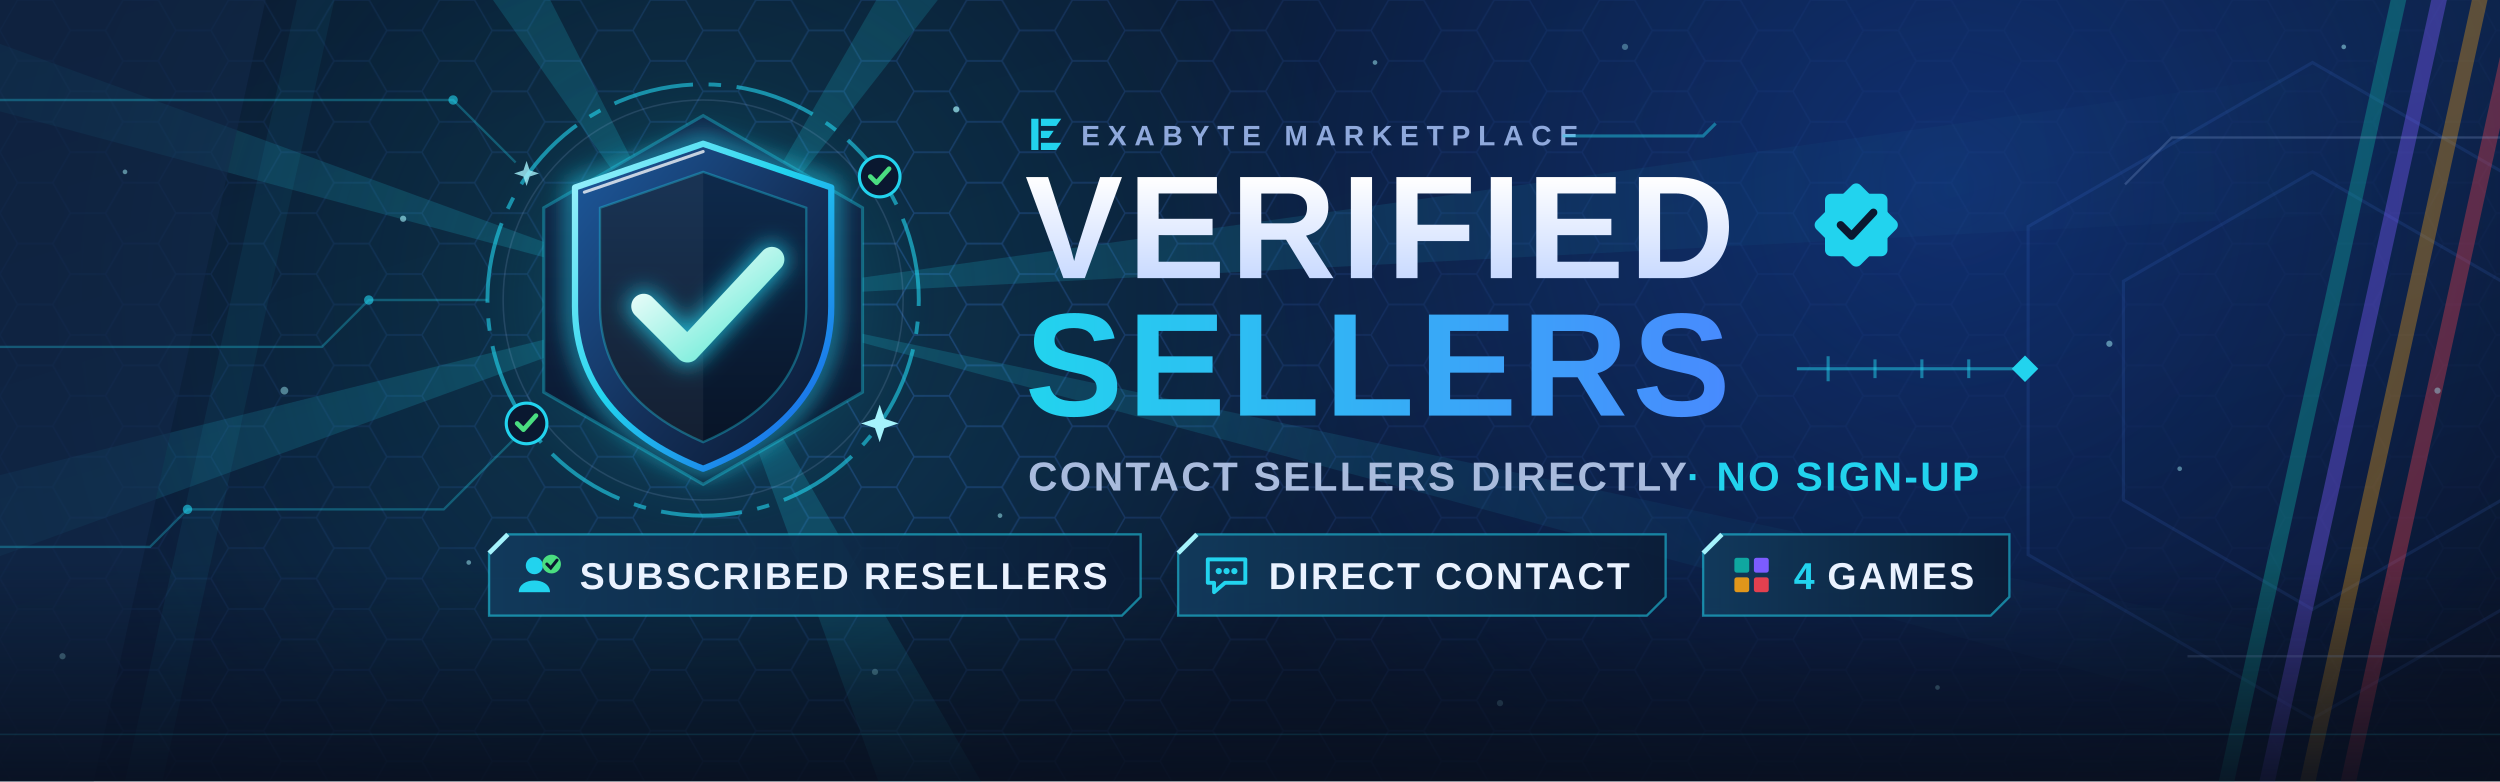
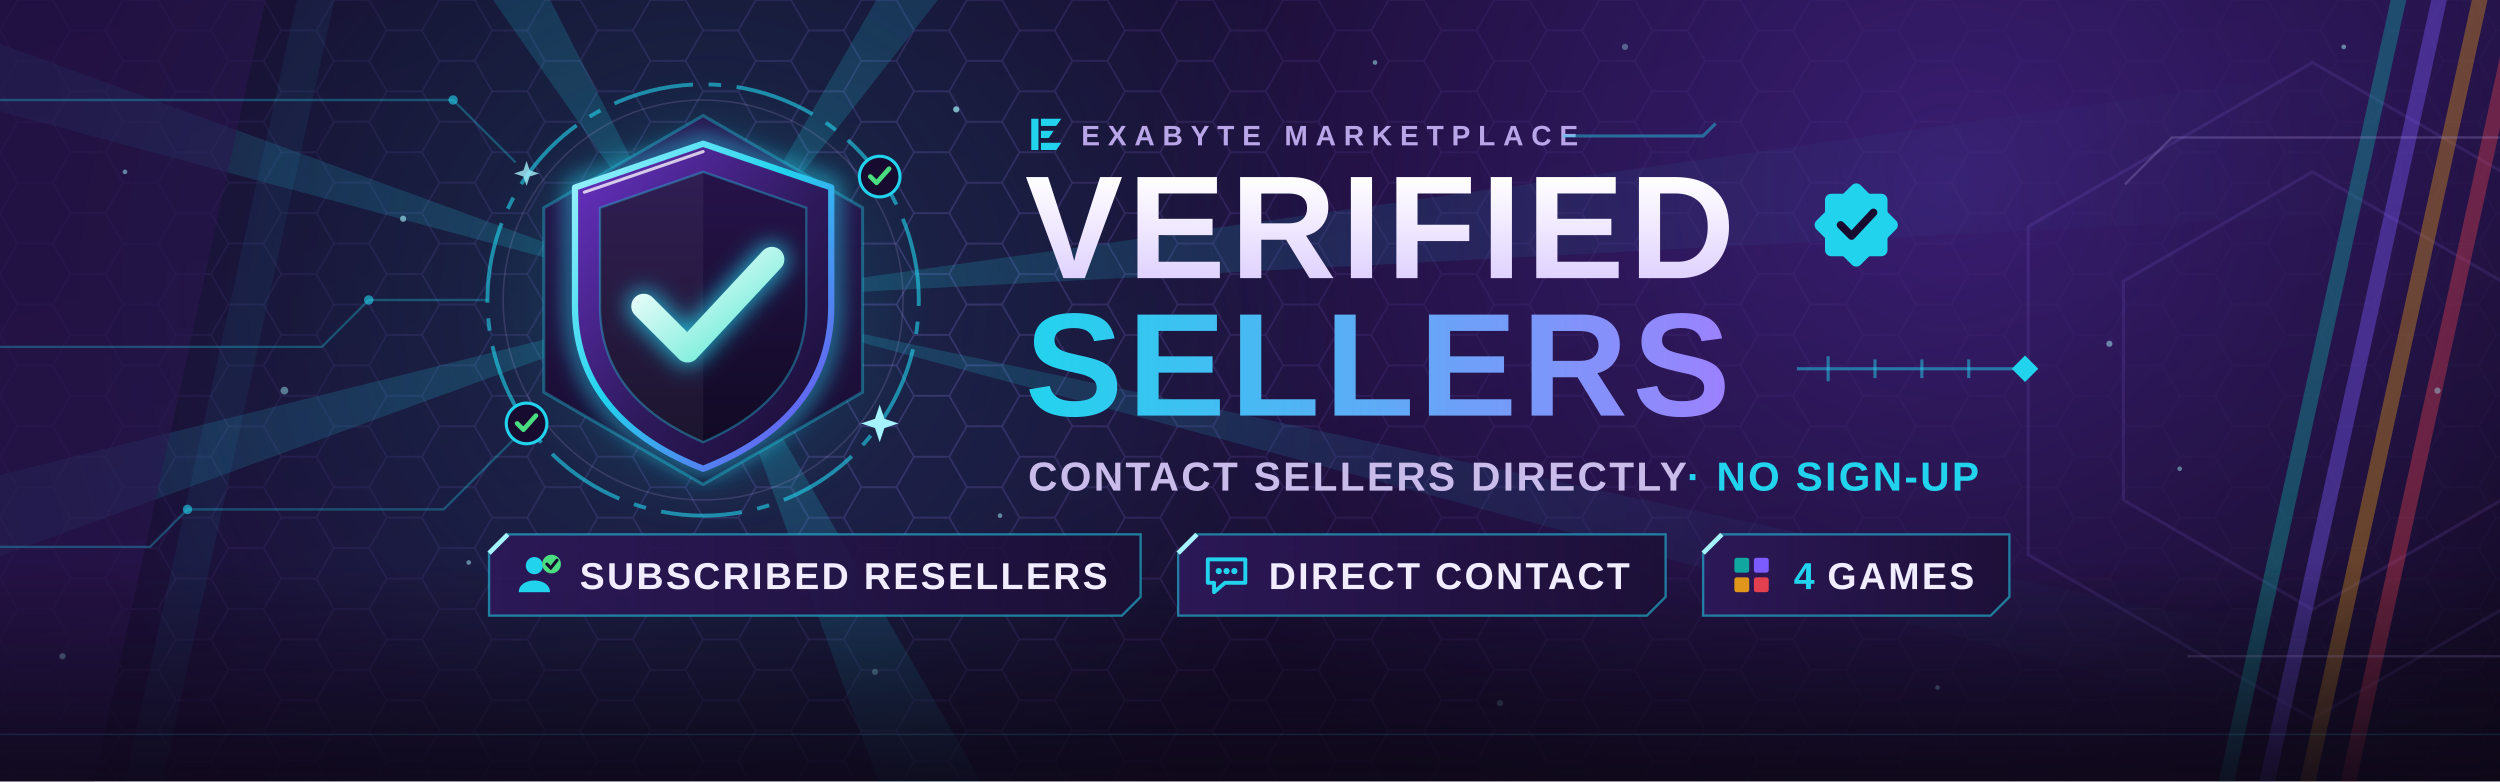
<svg xmlns="http://www.w3.org/2000/svg" viewBox="0 0 1600 500" role="img" aria-label="EXABYTE verified sellers: contact sellers directly, no sign-up. Subscribed resellers, direct contact, 4 games.">
  <defs>
    <linearGradient id="b2-bg" x1="0" y1="0" x2="1" y2="1">
-       <stop offset="0" stop-color="#0A1830" />
-       <stop offset=".5" stop-color="#0C1F3D" />
-       <stop offset="1" stop-color="#080F1E" />
+       <stop offset="0" stop-color="#170C30" />
+       <stop offset=".5" stop-color="#1D0F3A" />
+       <stop offset="1" stop-color="#0D0818" />
    </linearGradient>
    <radialGradient id="b2-halo" gradientUnits="userSpaceOnUse" cx="450" cy="192" r="420">
      <stop offset="0" stop-color="#22D3EE" stop-opacity=".34" />
      <stop offset=".35" stop-color="#0FA7A0" stop-opacity=".12" />
      <stop offset="1" stop-color="#0FA7A0" stop-opacity="0" />
    </radialGradient>
    <radialGradient id="b2-blueglow" gradientUnits="userSpaceOnUse" cx="1250" cy="120" r="520">
-       <stop offset="0" stop-color="#1856E8" stop-opacity=".30" />
-       <stop offset="1" stop-color="#1856E8" stop-opacity="0" />
+       <stop offset="0" stop-color="#7B3FF2" stop-opacity=".30" />
+       <stop offset="1" stop-color="#7B3FF2" stop-opacity="0" />
    </radialGradient>
    <radialGradient id="b2-ray" gradientUnits="userSpaceOnUse" cx="450" cy="192" r="1100">
      <stop offset="0" stop-color="#22D3EE" stop-opacity=".22" />
      <stop offset=".6" stop-color="#22D3EE" stop-opacity=".04" />
      <stop offset="1" stop-color="#22D3EE" stop-opacity="0" />
    </radialGradient>
    <linearGradient id="b2-floor" x1="0" y1="0" x2="0" y2="1">
-       <stop offset="0" stop-color="#080F1E" stop-opacity="0" />
-       <stop offset="1" stop-color="#080F1E" stop-opacity=".85" />
+       <stop offset="0" stop-color="#0D0818" stop-opacity="0" />
+       <stop offset="1" stop-color="#0D0818" stop-opacity=".85" />
    </linearGradient>
    <pattern id="b2-hex" width="54" height="31.18" patternUnits="userSpaceOnUse" patternTransform="scale(1.25)">
-       <path d="M0 15.59L9 0H27L36 15.59L27 31.18H9ZM36 15.59H54" fill="none" stroke="#4B85FF" stroke-width=".8" />
+       <path d="M0 15.59L9 0H27L36 15.59L27 31.18H9ZM36 15.59H54" fill="none" stroke="#A57BFF" stroke-width=".8" />
    </pattern>
    <radialGradient id="b2-hexfade" gradientUnits="userSpaceOnUse" cx="560" cy="210" r="760">
      <stop offset="0" stop-color="#fff" stop-opacity=".55" />
      <stop offset=".45" stop-color="#fff" stop-opacity=".18" />
      <stop offset="1" stop-color="#fff" stop-opacity=".05" />
    </radialGradient>
    <mask id="b2-hexmask">
      <rect width="1600" height="500" fill="url(#b2-hexfade)" />
    </mask>
    <linearGradient id="b2-plate" x1="0" y1="0" x2="0" y2="1">
-       <stop offset="0" stop-color="#12294B" />
-       <stop offset="1" stop-color="#0A1830" />
+       <stop offset="0" stop-color="#2A1650" />
+       <stop offset="1" stop-color="#170C30" />
    </linearGradient>
    <linearGradient id="b2-shield" x1="0" y1="0" x2="1" y2="1">
-       <stop offset="0" stop-color="#1D5A9E" />
-       <stop offset=".55" stop-color="#14305A" />
-       <stop offset="1" stop-color="#0A1830" />
+       <stop offset="0" stop-color="#6A32C8" />
+       <stop offset=".55" stop-color="#2E1A5C" />
+       <stop offset="1" stop-color="#170C30" />
    </linearGradient>
    <linearGradient id="b2-core" x1="0" y1="0" x2="0" y2="1">
-       <stop offset="0" stop-color="#0E2A4C" />
-       <stop offset="1" stop-color="#081427" />
+       <stop offset="0" stop-color="#26134A" />
+       <stop offset="1" stop-color="#110A24" />
    </linearGradient>
    <linearGradient id="b2-rim" x1="0" y1="0" x2="1" y2="1">
      <stop offset="0" stop-color="#A5F3FC" />
      <stop offset=".45" stop-color="#22D3EE" />
-       <stop offset="1" stop-color="#1856E8" />
+       <stop offset="1" stop-color="#7B3FF2" />
    </linearGradient>
    <linearGradient id="b2-check" x1="0" y1="0" x2="1" y2="1">
      <stop offset="0" stop-color="#FFFFFF" />
      <stop offset="1" stop-color="#5EEAD4" />
    </linearGradient>
    <linearGradient id="b2-head1" x1="0" y1="0" x2="0" y2="1">
      <stop offset="0" stop-color="#FFFFFF" />
-       <stop offset="1" stop-color="#C9DAFF" />
+       <stop offset="1" stop-color="#E0D2FF" />
    </linearGradient>
    <linearGradient id="b2-head2" gradientUnits="userSpaceOnUse" x1="660" y1="0" x2="1140" y2="0">
      <stop offset="0" stop-color="#22D3EE" />
-       <stop offset="1" stop-color="#4B85FF" />
+       <stop offset="1" stop-color="#A57BFF" />
    </linearGradient>
    <linearGradient id="b2-chip" x1="0" y1="0" x2="1" y2="0">
-       <stop offset="0" stop-color="#113A5C" stop-opacity=".95" />
-       <stop offset="1" stop-color="#0B1C36" stop-opacity=".9" />
+       <stop offset="0" stop-color="#2C1858" stop-opacity=".95" />
+       <stop offset="1" stop-color="#1C0F36" stop-opacity=".9" />
    </linearGradient>
    <filter id="b2-glow" x="-50%" y="-50%" width="200%" height="200%">
      <feGaussianBlur stdDeviation="7" />
    </filter>
  </defs>
  <rect width="1600" height="500" fill="url(#b2-bg)" />
  <rect width="1600" height="500" fill="url(#b2-blueglow)" />
  <rect width="1600" height="500" fill="url(#b2-hex)" mask="url(#b2-hexmask)" opacity=".5" />
  <g fill="url(#b2-ray)">
    <polygon points="450,192 1737,11 1748,124" />
    <polygon points="450,192 1721,462 1706,529" />
    <polygon points="450,192 -806,-145 -772,-253" />
    <polygon points="450,192 -772,637 -811,506" />
    <polygon points="450,192 1100,-934 1251,-832" />
    <polygon points="450,192 1100,1318 895,1414" />
    <polygon points="450,192 -296,-873 -140,-966" />
  </g>
  <rect width="1600" height="500" fill="url(#b2-halo)" />
-   <polygon points="0,0 170,0 60,500 0,500" fill="#12294B" opacity=".55" />
+   <polygon points="0,0 170,0 60,500 0,500" fill="#2A1650" opacity=".55" />
  <polygon points="190,0 214,0 104,500 80,500" fill="#22D3EE" opacity=".06" />
  <g fill="none" stroke="#22D3EE" stroke-opacity=".3" stroke-width="1.5">
    <path d="M312 192H236L206 222H0" />
    <path d="M330 280L284 326H120L96 350H0" />
    <path d="M330 104L290 64H0" />
  </g>
  <g fill="#22D3EE" opacity=".6">
    <circle cx="236" cy="192" r="3" />
    <circle cx="120" cy="326" r="3" />
    <circle cx="290" cy="64" r="3" />
  </g>
-   <g fill="none" stroke="#4B85FF" stroke-opacity=".12" stroke-width="2">
+   <g fill="none" stroke="#A57BFF" stroke-opacity=".12" stroke-width="2">
    <polygon points="1480,40 1662,145 1662,355 1480,460 1298,355 1298,145" />
    <polygon points="1480,110 1601,180 1601,320 1480,390 1359,320 1359,180" />
  </g>
  <g opacity=".38">
    <polygon points="1530,0 1540,0 1430,500 1420,500" fill="#0FA7A0" />
    <polygon points="1556,0 1566,0 1456,500 1446,500" fill="#7C5CFF" />
    <polygon points="1582,0 1592,0 1482,500 1472,500" fill="#E0961B" />
    <polygon points="1608,0 1618,0 1508,500 1498,500" fill="#E2404F" />
  </g>
-   <g fill="none" stroke="#8FA9DC" stroke-opacity=".25" stroke-width="1.5">
+   <g fill="none" stroke="#B9A6E8" stroke-opacity=".25" stroke-width="1.5">
    <path d="M1600 88H1390L1360 118" />
    <path d="M1600 420H1400" />
  </g>
  <g fill="#A5F3FC">
    <circle cx="612" cy="70" r="2" opacity=".7" />
    <circle cx="640" cy="330" r="1.5" opacity=".5" />
    <circle cx="258" cy="140" r="2" opacity=".6" />
    <circle cx="300" cy="360" r="1.5" opacity=".5" />
    <circle cx="182" cy="250" r="2.5" opacity=".45" />
    <circle cx="80" cy="110" r="1.5" opacity=".5" />
    <circle cx="40" cy="420" r="2" opacity=".4" />
    <circle cx="560" cy="430" r="2" opacity=".45" />
    <circle cx="880" cy="40" r="1.5" opacity=".5" />
    <circle cx="1040" cy="30" r="2" opacity=".35" />
    <circle cx="1350" cy="220" r="2" opacity=".5" />
    <circle cx="1395" cy="300" r="1.5" opacity=".45" />
    <circle cx="1560" cy="250" r="2" opacity=".4" />
    <circle cx="1240" cy="440" r="1.5" opacity=".4" />
    <circle cx="960" cy="450" r="2" opacity=".3" />
    <circle cx="1500" cy="30" r="1.5" opacity=".5" />
  </g>
  <rect y="360" width="1600" height="140" fill="url(#b2-floor)" />
  <path d="M0 470H1600" stroke="#22D3EE" stroke-opacity=".12" />
  <g>
    <polygon points="450,74 552,133 552,251 450,310 348,251 348,133" fill="url(#b2-plate)" stroke="#22D3EE" stroke-opacity=".35" stroke-width="2" />
-     <circle cx="450" cy="192" r="128" fill="none" stroke="#8FA9DC" stroke-opacity=".18" />
+     <circle cx="450" cy="192" r="128" fill="none" stroke="#B9A6E8" stroke-opacity=".18" />
    <circle cx="450" cy="192" r="138" fill="none" stroke="#22D3EE" stroke-opacity=".6" stroke-width="2.5" stroke-dasharray="52 10 8 10" transform="rotate(-20 450 192)" />
    <path d="M450 92L532 120V196C532 250 496 282 450 300C404 282 368 250 368 196V120Z" fill="none" stroke="#22D3EE" stroke-width="10" opacity=".7" filter="url(#b2-glow)" />
    <path d="M450 92L532 120V196C532 250 496 282 450 300C404 282 368 250 368 196V120Z" fill="url(#b2-shield)" stroke="url(#b2-rim)" stroke-width="4" stroke-linejoin="round" />
    <path d="M450 110L516 133V196C516 241 487 267 450 283C413 267 384 241 384 196V133Z" fill="url(#b2-core)" stroke="#22D3EE" stroke-opacity=".35" stroke-width="1.5" />
    <path d="M450 110L384 133V196C384 241 413 267 450 283Z" fill="#FFFFFF" opacity=".05" />
    <path d="M374 123L450 97" stroke="#FFFFFF" stroke-opacity=".75" stroke-width="2" stroke-linecap="round" />
    <path d="M412 196L440 224L494 166" fill="none" stroke="#22D3EE" stroke-width="20" stroke-linecap="round" stroke-linejoin="round" opacity=".8" filter="url(#b2-glow)" />
    <path d="M412 196L440 224L494 166" fill="none" stroke="url(#b2-check)" stroke-width="16" stroke-linecap="round" stroke-linejoin="round" />
-     <g fill="#0A1830" stroke="#22D3EE" stroke-width="2">
+     <g fill="#170C30" stroke="#22D3EE" stroke-width="2">
      <circle cx="563" cy="113" r="13" />
      <circle cx="337" cy="271" r="13" />
    </g>
    <g fill="none" stroke="#4ADE80" stroke-width="3" stroke-linecap="round" stroke-linejoin="round">
      <path d="M557 113L561 117L569 108" />
      <path d="M331 271L335 275L343 266" />
    </g>
    <path d="M563 259L566 268L575 271L566 274L563 283L560 274L551 271L560 268Z" fill="#A5F3FC" />
    <path d="M337 103L339 109L345 111L339 113L337 119L335 113L329 111L335 109Z" fill="#A5F3FC" opacity=".8" />
  </g>
  <g transform="translate(660 76) scale(.231)" fill="#22D3EE">
    <path d="M0 0h19.91v86.58H0Z" />
    <path d="M26.84 0h56.28L69.26 19.91H26.84Z" />
    <path d="M26.84 33.33h35.5L48.49 53.25H26.84Z" />
    <path d="M26.84 66.67h56.28L69.26 86.58H26.84Z" />
  </g>
-   <text x="692" y="93" font-family="Arial, Helvetica, sans-serif" font-weight="700" font-size="18" letter-spacing="5" fill="#8FA9DC">EXABYTE MARKETPLACE</text>
+   <text x="692" y="93" font-family="Arial, Helvetica, sans-serif" font-weight="700" font-size="18" letter-spacing="5" fill="#B9A6E8">EXABYTE MARKETPLACE</text>
  <path d="M1000 87H1090L1098 79" fill="none" stroke="#22D3EE" stroke-opacity=".45" stroke-width="2" />
  <text x="656" y="178" font-family="Arial, Helvetica, sans-serif" font-weight="700" font-size="94" letter-spacing="3" fill="url(#b2-head1)">VERIFIED</text>
  <text x="656" y="266" font-family="Arial, Helvetica, sans-serif" font-weight="700" font-size="94" letter-spacing="3" fill="url(#b2-head2)">SELLERS</text>
  <g transform="translate(1188 144)">
    <rect x="-20" y="-20" width="40" height="40" rx="4" fill="#22D3EE" />
    <rect x="-20" y="-20" width="40" height="40" rx="4" fill="#22D3EE" transform="rotate(45)" />
-     <path d="M-10 0L-3 7L11 -8" fill="none" stroke="#0A1830" stroke-width="5" stroke-linecap="round" stroke-linejoin="round" />
+     <path d="M-10 0L-3 7L11 -8" fill="none" stroke="#170C30" stroke-width="5" stroke-linecap="round" stroke-linejoin="round" />
  </g>
  <g stroke="#22D3EE" stroke-opacity=".5" stroke-width="2" fill="none">
    <path d="M1150 236H1296" />
    <path d="M1170 228V244M1200 230V242M1230 230V242M1260 230V242" />
  </g>
  <rect x="1290" y="230" width="12" height="12" fill="#22D3EE" transform="rotate(45 1296 236)" />
-   <text x="658" y="314" font-family="Arial, Helvetica, sans-serif" font-weight="700" font-size="26" letter-spacing="1.5" fill="#A9BBDD">CONTACT SELLERS DIRECTLY<tspan fill="#22D3EE"> · NO SIGN-UP</tspan>
+   <text x="658" y="314" font-family="Arial, Helvetica, sans-serif" font-weight="700" font-size="26" letter-spacing="1.5" fill="#C9BCEB">CONTACT SELLERS DIRECTLY<tspan fill="#22D3EE"> · NO SIGN-UP</tspan>
  </text>
-   <g font-family="Arial, Helvetica, sans-serif" font-weight="700" font-size="24" letter-spacing="1.5" fill="#EAF2FF">
+   <g font-family="Arial, Helvetica, sans-serif" font-weight="700" font-size="24" letter-spacing="1.5" fill="#F2ECFF">
    <g transform="translate(313 342)">
      <path d="M12 0H417V40L405 52H0V12Z" fill="url(#b2-chip)" stroke="#22D3EE" stroke-opacity=".55" stroke-width="1.5" />
      <path d="M0 12L12 0" stroke="#A5F3FC" stroke-width="3" />
      <g transform="translate(31 26)" fill="#22D3EE">
        <circle cx="-2" cy="-6" r="5.5" />
        <path d="M-12 11C-12 1 8 1 8 11Z" />
        <circle cx="9" cy="-7" r="6" fill="#4ADE80" />
-         <path d="M6 -7L8.5 -4.5L12.5 -9.5" fill="none" stroke="#0A1830" stroke-width="2" stroke-linecap="round" />
+         <path d="M6 -7L8.5 -4.5L12.5 -9.5" fill="none" stroke="#170C30" stroke-width="2" stroke-linecap="round" />
      </g>
      <text x="58" y="35">SUBSCRIBED RESELLERS</text>
    </g>
    <g transform="translate(754 342)">
      <path d="M12 0H312V40L300 52H0V12Z" fill="url(#b2-chip)" stroke="#22D3EE" stroke-opacity=".55" stroke-width="1.5" />
      <path d="M0 12L12 0" stroke="#A5F3FC" stroke-width="3" />
      <g transform="translate(31 26)">
        <path d="M-12 -10H12V5H-1L-8 11V5H-12Z" fill="none" stroke="#22D3EE" stroke-width="2.5" stroke-linejoin="round" />
        <g fill="#22D3EE">
          <circle cx="-5" cy="-2.5" r="2" />
          <circle cx="0" cy="-2.5" r="2" />
          <circle cx="5" cy="-2.5" r="2" />
        </g>
      </g>
      <text x="58" y="35">DIRECT CONTACT</text>
    </g>
    <g transform="translate(1090 342)">
      <path d="M12 0H196V40L184 52H0V12Z" fill="url(#b2-chip)" stroke="#22D3EE" stroke-opacity=".55" stroke-width="1.5" />
      <path d="M0 12L12 0" stroke="#A5F3FC" stroke-width="3" />
      <g transform="translate(31 26)">
        <rect x="-11" y="-11" width="9.5" height="9.5" rx="1.5" fill="#0FA7A0" />
        <rect x="1.5" y="-11" width="9.5" height="9.5" rx="1.5" fill="#7C5CFF" />
        <rect x="-11" y="1.5" width="9.5" height="9.5" rx="1.5" fill="#E0961B" />
        <rect x="1.5" y="1.5" width="9.5" height="9.5" rx="1.5" fill="#E2404F" />
      </g>
      <text x="58" y="35">
        <tspan fill="#22D3EE">4</tspan> GAMES</text>
    </g>
  </g>
</svg>
